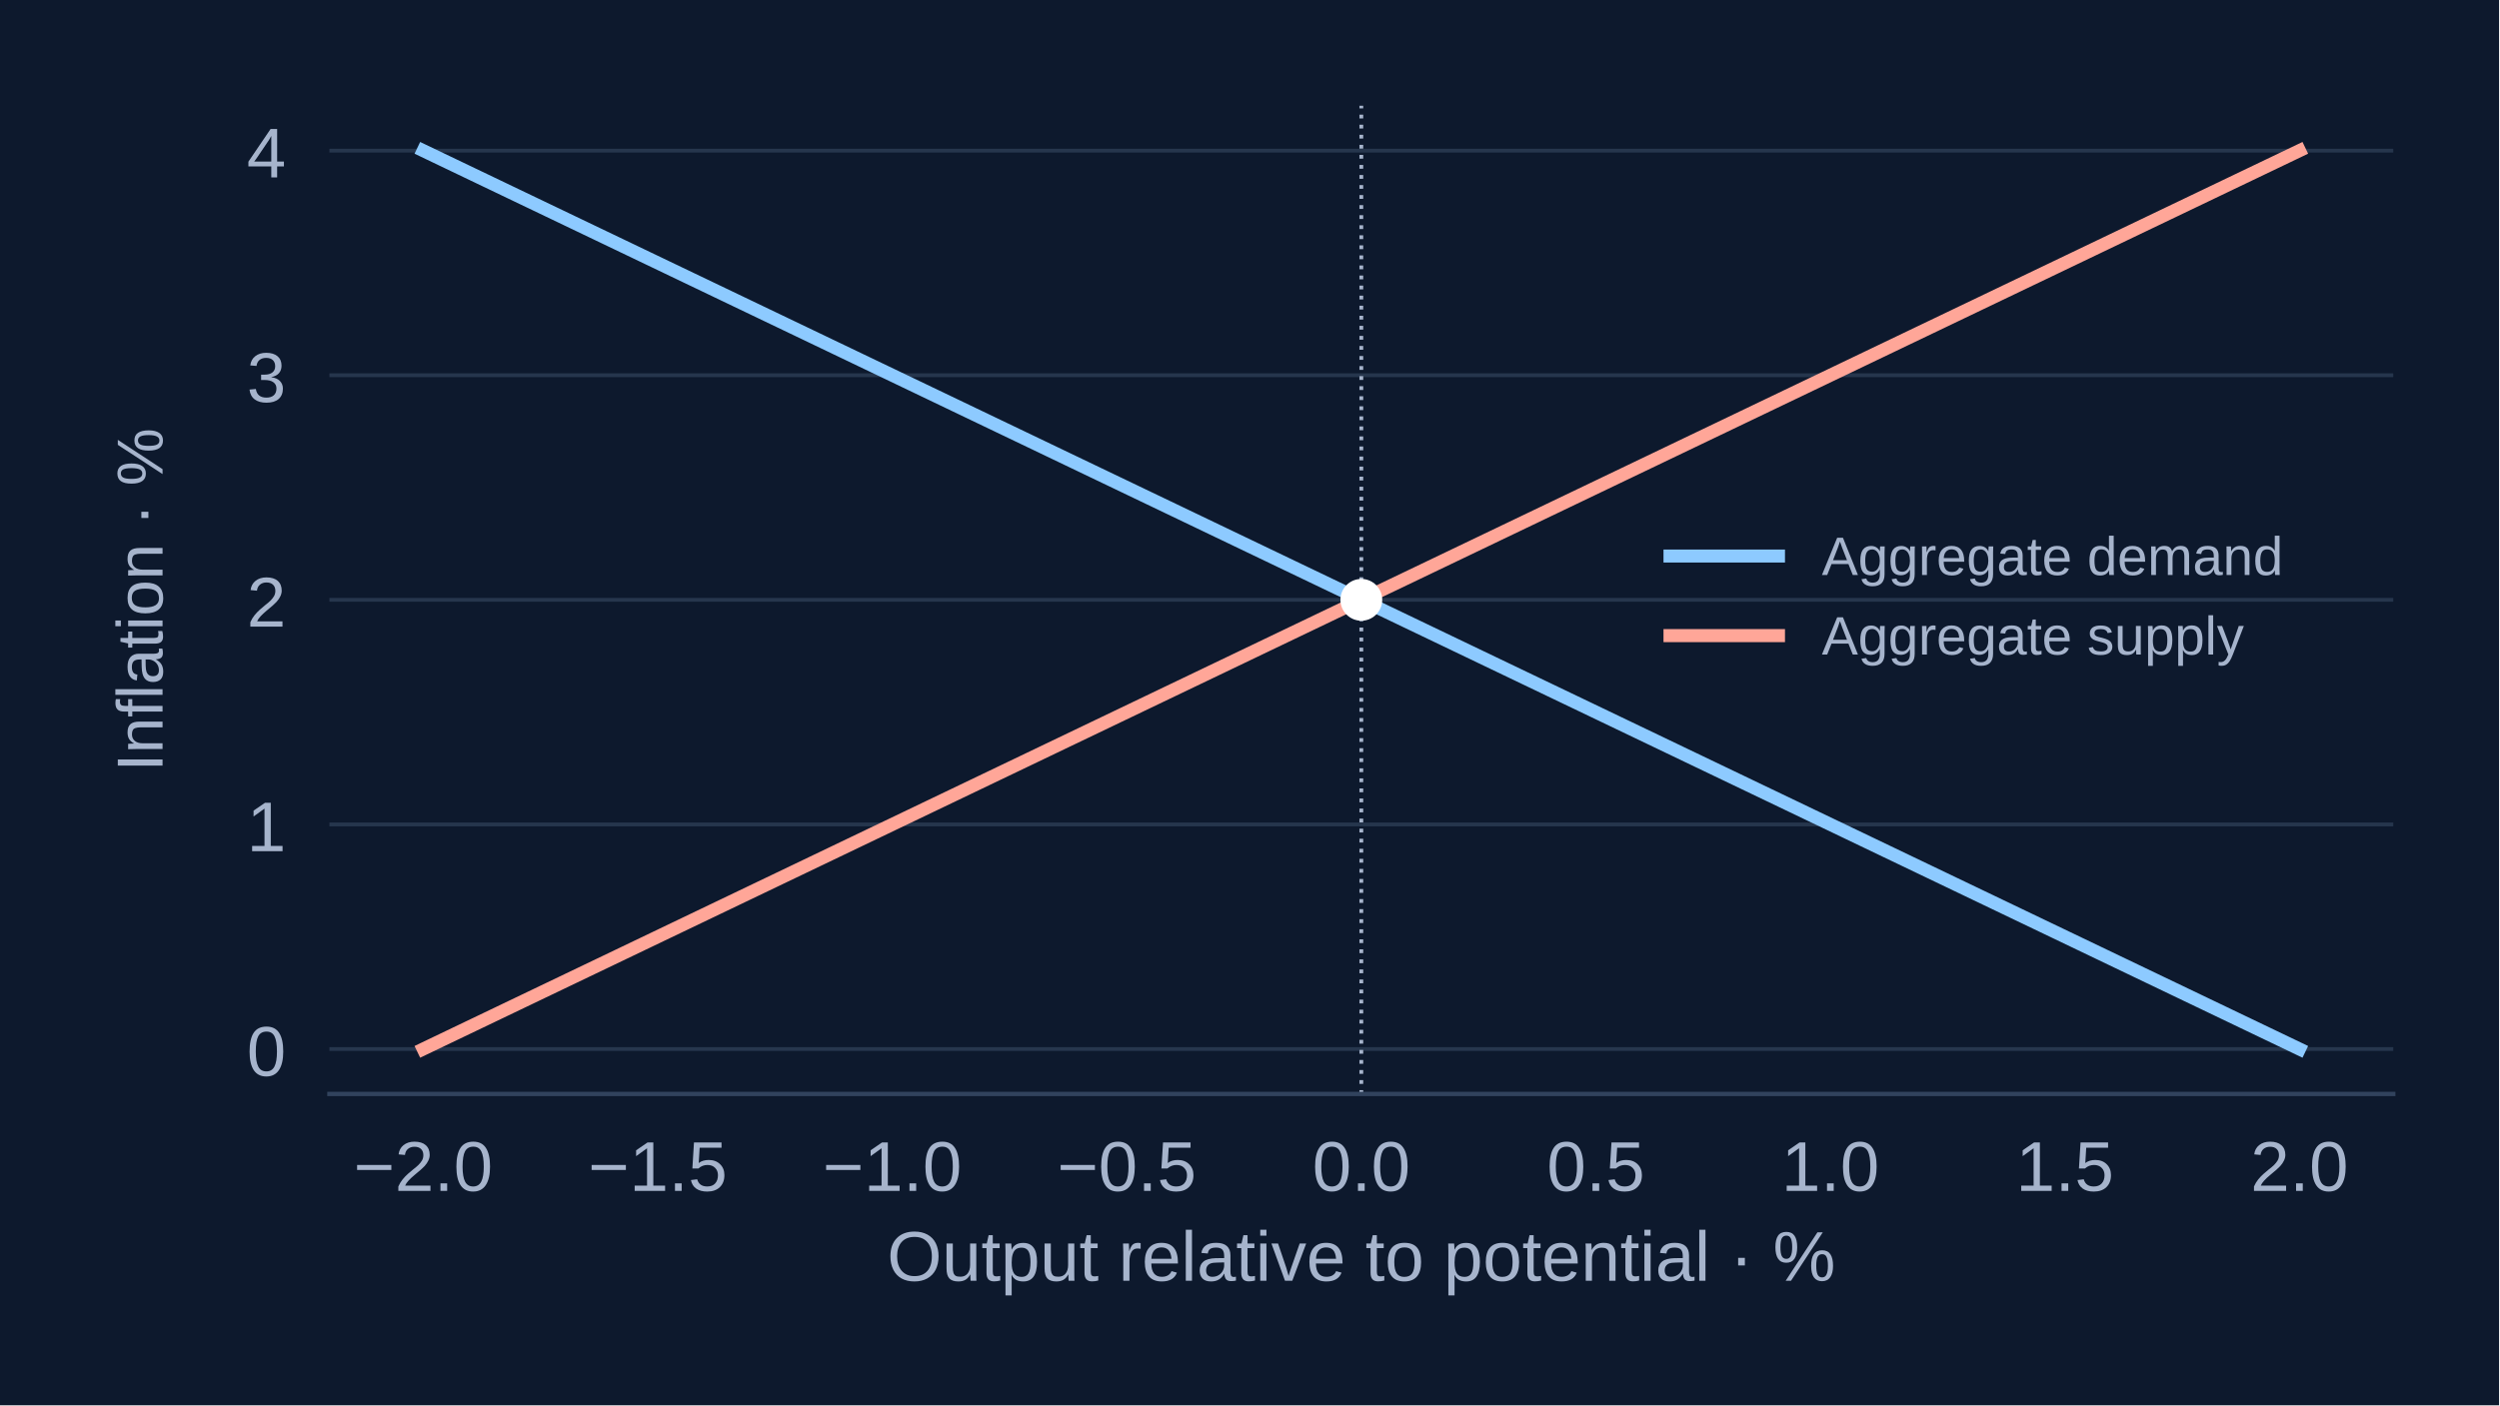
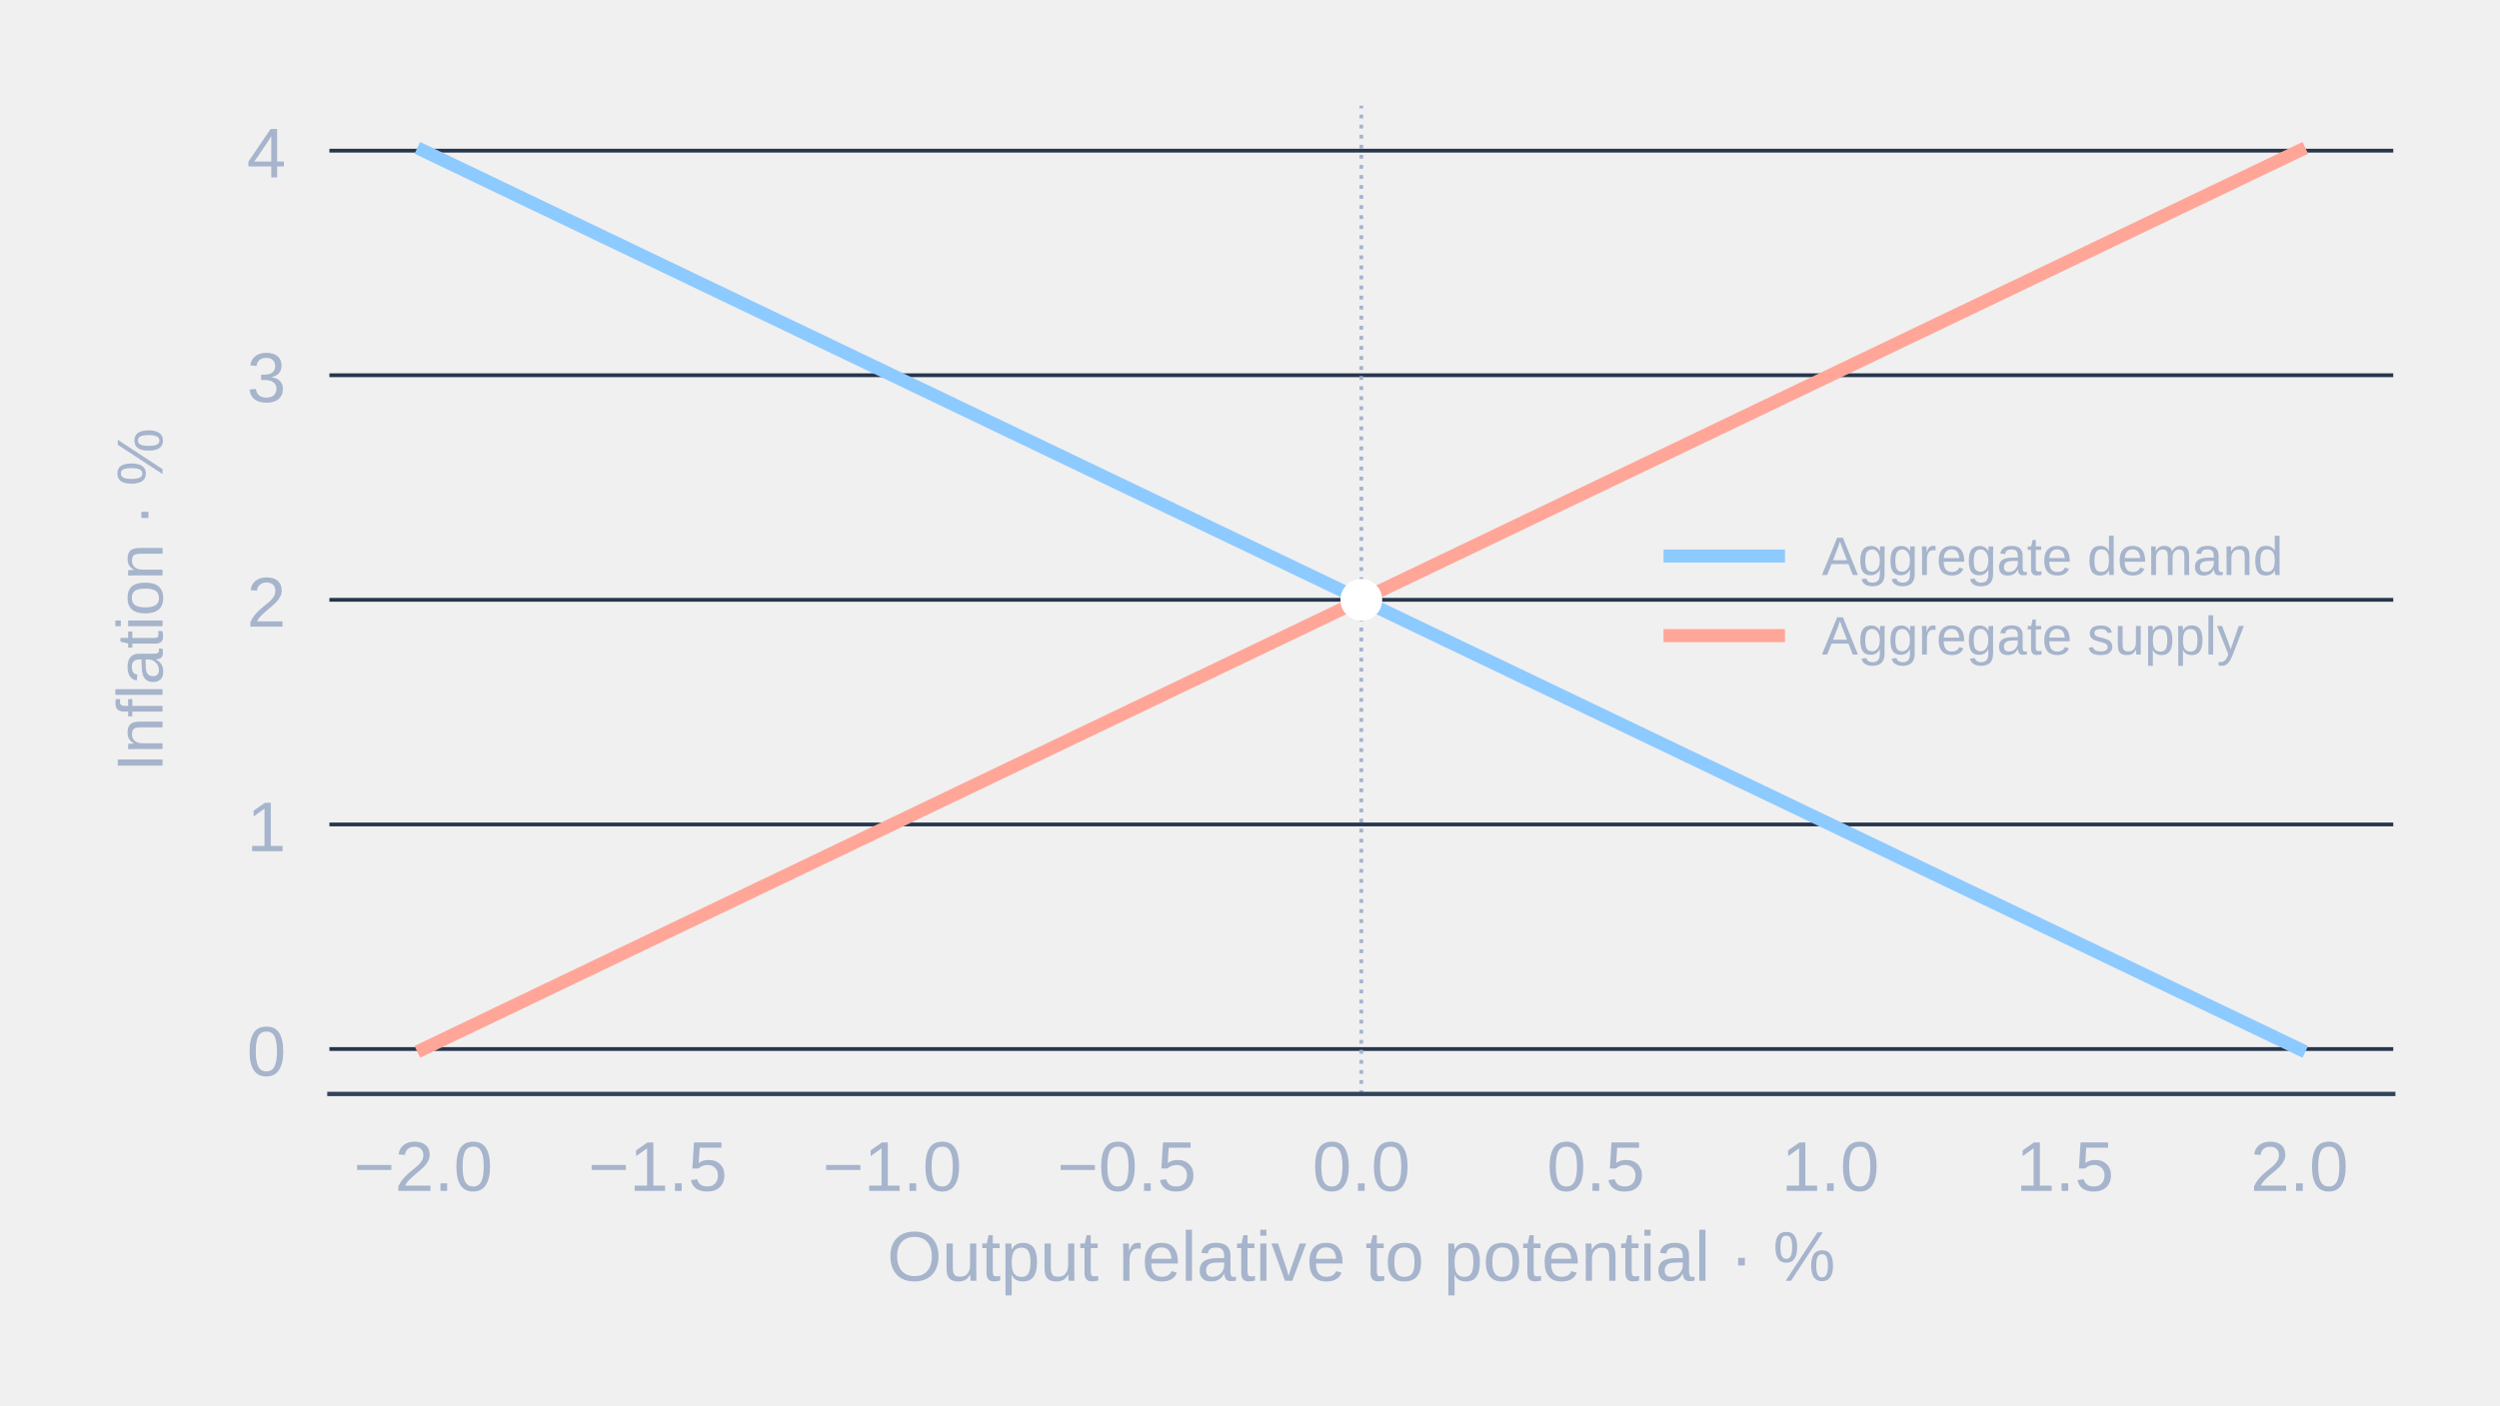
<svg xmlns="http://www.w3.org/2000/svg" xmlns:xlink="http://www.w3.org/1999/xlink" width="460.8pt" height="259.2pt" viewBox="0 0 460.8 259.2" version="1.1">
  <defs>
    <style type="text/css">*{stroke-linejoin: round; stroke-linecap: butt}</style>
  </defs>
  <g id="figure_1">
    <g id="patch_1">
-       <path d="M 0 259.2 L 460.8 259.2 L 460.8 0 L 0 0 z " style="fill: #0d192d" />
+       <path d="M 0 259.2 L 460.8 259.2 L 460.8 0 L 0 0 L 0 259.2 z " style="fill: none" />
    </g>
    <g id="axes_1">
      <g id="patch_2">
-         <path d="M 60.74 201.78 L 441.3 201.78 L 441.3 19.5 L 60.74 19.5 z " style="fill: #0d192d" />
+         <path d="M 60.74 201.78 L 441.3 201.78 L 441.3 19.5 L 60.74 19.5 L 60.74 201.78 z " style="fill: none" />
      </g>
      <g id="matplotlib.axis_1">
        <g id="xtick_1">
          <g id="line2d_1" />
          <g id="text_1">
            <text style="font-size: 13px; font-family: Arial, sans-serif; text-anchor: middle; fill: #a6b4cc" x="78.038" y="219.658" transform="rotate(-0 78.03818 219.658)">−2.0</text>
          </g>
        </g>
        <g id="xtick_2">
          <g id="line2d_2" />
          <g id="text_2">
            <text style="font-size: 13px; font-family: Arial, sans-serif; text-anchor: middle; fill: #a6b4cc" x="121.284" y="219.658" transform="rotate(-0 121.2836 219.658)">−1.5</text>
          </g>
        </g>
        <g id="xtick_3">
          <g id="line2d_3" />
          <g id="text_3">
            <text style="font-size: 13px; font-family: Arial, sans-serif; text-anchor: middle; fill: #a6b4cc" x="164.529" y="219.658" transform="rotate(-0 164.5291 219.658)">−1.0</text>
          </g>
        </g>
        <g id="xtick_4">
          <g id="line2d_4" />
          <g id="text_4">
            <text style="font-size: 13px; font-family: Arial, sans-serif; text-anchor: middle; fill: #a6b4cc" x="207.775" y="219.658" transform="rotate(-0 207.7745 219.658)">−0.5</text>
          </g>
        </g>
        <g id="xtick_5">
          <g id="line2d_5" />
          <g id="text_5">
            <text style="font-size: 13px; font-family: Arial, sans-serif; text-anchor: middle; fill: #a6b4cc" x="251.02" y="219.658" transform="rotate(-0 251.02 219.658)">0.0</text>
          </g>
        </g>
        <g id="xtick_6">
          <g id="line2d_6" />
          <g id="text_6">
            <text style="font-size: 13px; font-family: Arial, sans-serif; text-anchor: middle; fill: #a6b4cc" x="294.265" y="219.658" transform="rotate(-0 294.2655 219.658)">0.5</text>
          </g>
        </g>
        <g id="xtick_7">
          <g id="line2d_7" />
          <g id="text_7">
            <text style="font-size: 13px; font-family: Arial, sans-serif; text-anchor: middle; fill: #a6b4cc" x="337.511" y="219.658" transform="rotate(-0 337.5109 219.658)">1.0</text>
          </g>
        </g>
        <g id="xtick_8">
          <g id="line2d_8" />
          <g id="text_8">
            <text style="font-size: 13px; font-family: Arial, sans-serif; text-anchor: middle; fill: #a6b4cc" x="380.756" y="219.658" transform="rotate(-0 380.7564 219.658)">1.5</text>
          </g>
        </g>
        <g id="xtick_9">
          <g id="line2d_9" />
          <g id="text_9">
            <text style="font-size: 13px; font-family: Arial, sans-serif; text-anchor: middle; fill: #a6b4cc" x="424.002" y="219.658" transform="rotate(-0 424.0018 219.658)">2.0</text>
          </g>
        </g>
        <g id="text_10">
          <text style="font-size: 13px; font-family: Arial, sans-serif; text-anchor: middle; fill: #a6b4cc" x="251.02" y="236.24" transform="rotate(-0 251.02 236.2395)">Output relative to potential · %</text>
        </g>
      </g>
      <g id="matplotlib.axis_2">
        <g id="ytick_1">
          <g id="line2d_10">
-             <path d="M 60.74 193.495 L 441.3 193.495 " clip-path="url(#p949d420c63)" style="fill: none; stroke: #26364d; stroke-width: 0.7; stroke-linecap: square" />
+             <path d="M 60.74 193.495 L 441.3 193.495 " clip-path="url(#p146af5a690)" style="fill: none; stroke: #26364d; stroke-width: 0.7; stroke-linecap: square" />
          </g>
          <g id="line2d_11" />
          <g id="text_11">
            <text style="font-size: 13px; font-family: Arial, sans-serif; text-anchor: end; fill: #a6b4cc" x="52.74" y="198.434" transform="rotate(-0 52.74 198.4335)">0</text>
          </g>
        </g>
        <g id="ytick_2">
          <g id="line2d_12">
-             <path d="M 60.74 152.067 L 441.3 152.067 " clip-path="url(#p949d420c63)" style="fill: none; stroke: #26364d; stroke-width: 0.7; stroke-linecap: square" />
+             <path d="M 60.74 152.067 L 441.3 152.067 " clip-path="url(#p146af5a690)" style="fill: none; stroke: #26364d; stroke-width: 0.7; stroke-linecap: square" />
          </g>
          <g id="line2d_13" />
          <g id="text_12">
            <text style="font-size: 13px; font-family: Arial, sans-serif; text-anchor: end; fill: #a6b4cc" x="52.74" y="157.006" transform="rotate(-0 52.74 157.0063)">1</text>
          </g>
        </g>
        <g id="ytick_3">
          <g id="line2d_14">
-             <path d="M 60.74 110.64 L 441.3 110.64 " clip-path="url(#p949d420c63)" style="fill: none; stroke: #26364d; stroke-width: 0.7; stroke-linecap: square" />
+             <path d="M 60.74 110.64 L 441.3 110.64 " clip-path="url(#p146af5a690)" style="fill: none; stroke: #26364d; stroke-width: 0.7; stroke-linecap: square" />
          </g>
          <g id="line2d_15" />
          <g id="text_13">
            <text style="font-size: 13px; font-family: Arial, sans-serif; text-anchor: end; fill: #a6b4cc" x="52.74" y="115.579" transform="rotate(-0 52.74 115.579)">2</text>
          </g>
        </g>
        <g id="ytick_4">
          <g id="line2d_16">
-             <path d="M 60.74 69.213 L 441.3 69.213 " clip-path="url(#p949d420c63)" style="fill: none; stroke: #26364d; stroke-width: 0.7; stroke-linecap: square" />
+             <path d="M 60.74 69.213 L 441.3 69.213 " clip-path="url(#p146af5a690)" style="fill: none; stroke: #26364d; stroke-width: 0.7; stroke-linecap: square" />
          </g>
          <g id="line2d_17" />
          <g id="text_14">
            <text style="font-size: 13px; font-family: Arial, sans-serif; text-anchor: end; fill: #a6b4cc" x="52.74" y="74.152" transform="rotate(-0 52.74 74.15171)">3</text>
          </g>
        </g>
        <g id="ytick_5">
          <g id="line2d_18">
-             <path d="M 60.74 27.785 L 441.3 27.785 " clip-path="url(#p949d420c63)" style="fill: none; stroke: #26364d; stroke-width: 0.7; stroke-linecap: square" />
+             <path d="M 60.74 27.785 L 441.3 27.785 " clip-path="url(#p146af5a690)" style="fill: none; stroke: #26364d; stroke-width: 0.7; stroke-linecap: square" />
          </g>
          <g id="line2d_19" />
          <g id="text_15">
            <text style="font-size: 13px; font-family: Arial, sans-serif; text-anchor: end; fill: #a6b4cc" x="52.74" y="32.724" transform="rotate(-0 52.74 32.72444)">4</text>
          </g>
        </g>
        <g id="text_16">
          <text style="font-size: 12px; font-family: Arial, sans-serif; text-anchor: middle; fill: #a6b4cc" x="29.973" y="110.64" transform="rotate(-90 29.97312 110.64)">Inflation · %</text>
        </g>
      </g>
      <g id="line2d_20">
-         <path d="M 78.038 27.785 L 81.498 29.443 L 84.957 31.1 L 88.417 32.757 L 91.877 34.414 L 95.336 36.071 L 98.796 37.728 L 102.256 39.385 L 105.715 41.042 L 109.175 42.699 L 112.635 44.356 L 116.094 46.013 L 119.554 47.671 L 123.013 49.328 L 126.473 50.985 L 129.933 52.642 L 133.392 54.299 L 136.852 55.956 L 140.312 57.613 L 143.771 59.27 L 147.231 60.927 L 150.691 62.584 L 154.15 64.241 L 157.61 65.899 L 161.069 67.556 L 164.529 69.213 L 167.989 70.87 L 171.448 72.527 L 174.908 74.184 L 178.368 75.841 L 181.827 77.498 L 185.287 79.155 L 188.747 80.812 L 192.206 82.469 L 195.666 84.127 L 199.125 85.784 L 202.585 87.441 L 206.045 89.098 L 209.504 90.755 L 212.964 92.412 L 216.424 94.069 L 219.883 95.726 L 223.343 97.383 L 226.803 99.04 L 230.262 100.697 L 233.722 102.355 L 237.181 104.012 L 240.641 105.669 L 244.101 107.326 L 247.56 108.983 L 251.02 110.64 L 254.48 112.297 L 257.939 113.954 L 261.399 115.611 L 264.859 117.268 L 268.318 118.925 L 271.778 120.583 L 275.237 122.24 L 278.697 123.897 L 282.157 125.554 L 285.616 127.211 L 289.076 128.868 L 292.536 130.525 L 295.995 132.182 L 299.455 133.839 L 302.915 135.496 L 306.374 137.153 L 309.834 138.811 L 313.293 140.468 L 316.753 142.125 L 320.213 143.782 L 323.672 145.439 L 327.132 147.096 L 330.592 148.753 L 334.051 150.41 L 337.511 152.067 L 340.971 153.724 L 344.43 155.381 L 347.89 157.039 L 351.349 158.696 L 354.809 160.353 L 358.269 162.01 L 361.728 163.667 L 365.188 165.324 L 368.648 166.981 L 372.107 168.638 L 375.567 170.295 L 379.027 171.952 L 382.486 173.609 L 385.946 175.267 L 389.405 176.924 L 392.865 178.581 L 396.325 180.238 L 399.784 181.895 L 403.244 183.552 L 406.704 185.209 L 410.163 186.866 L 413.623 188.523 L 417.083 190.18 L 420.542 191.837 L 424.002 193.495 " clip-path="url(#p949d420c63)" style="fill: none; stroke: #8dcaff; stroke-width: 2.4; stroke-linecap: square" />
+         <path d="M 78.038 27.785 L 81.498 29.443 L 84.957 31.1 L 88.417 32.757 L 91.877 34.414 L 95.336 36.071 L 98.796 37.728 L 102.256 39.385 L 105.715 41.042 L 109.175 42.699 L 112.635 44.356 L 116.094 46.013 L 119.554 47.671 L 123.013 49.328 L 126.473 50.985 L 129.933 52.642 L 133.392 54.299 L 136.852 55.956 L 140.312 57.613 L 143.771 59.27 L 147.231 60.927 L 150.691 62.584 L 154.15 64.241 L 157.61 65.899 L 161.069 67.556 L 164.529 69.213 L 167.989 70.87 L 171.448 72.527 L 174.908 74.184 L 178.368 75.841 L 181.827 77.498 L 185.287 79.155 L 188.747 80.812 L 192.206 82.469 L 195.666 84.127 L 199.125 85.784 L 202.585 87.441 L 206.045 89.098 L 209.504 90.755 L 212.964 92.412 L 216.424 94.069 L 219.883 95.726 L 223.343 97.383 L 226.803 99.04 L 230.262 100.697 L 233.722 102.355 L 237.181 104.012 L 240.641 105.669 L 244.101 107.326 L 247.56 108.983 L 251.02 110.64 L 254.48 112.297 L 257.939 113.954 L 261.399 115.611 L 264.859 117.268 L 268.318 118.925 L 271.778 120.583 L 275.237 122.24 L 278.697 123.897 L 282.157 125.554 L 285.616 127.211 L 289.076 128.868 L 292.536 130.525 L 295.995 132.182 L 299.455 133.839 L 302.915 135.496 L 306.374 137.153 L 309.834 138.811 L 313.293 140.468 L 316.753 142.125 L 320.213 143.782 L 323.672 145.439 L 327.132 147.096 L 330.592 148.753 L 334.051 150.41 L 337.511 152.067 L 340.971 153.724 L 344.43 155.381 L 347.89 157.039 L 351.349 158.696 L 354.809 160.353 L 358.269 162.01 L 361.728 163.667 L 365.188 165.324 L 368.648 166.981 L 372.107 168.638 L 375.567 170.295 L 379.027 171.952 L 382.486 173.609 L 385.946 175.267 L 389.405 176.924 L 392.865 178.581 L 396.325 180.238 L 399.784 181.895 L 403.244 183.552 L 406.704 185.209 L 410.163 186.866 L 413.623 188.523 L 417.083 190.18 L 420.542 191.837 L 424.002 193.495 " clip-path="url(#p146af5a690)" style="fill: none; stroke: #8dcaff; stroke-width: 2.4; stroke-linecap: square" />
      </g>
      <g id="line2d_21">
-         <path d="M 78.038 193.495 L 81.498 191.837 L 84.957 190.18 L 88.417 188.523 L 91.877 186.866 L 95.336 185.209 L 98.796 183.552 L 102.256 181.895 L 105.715 180.238 L 109.175 178.581 L 112.635 176.924 L 116.094 175.267 L 119.554 173.609 L 123.013 171.952 L 126.473 170.295 L 129.933 168.638 L 133.392 166.981 L 136.852 165.324 L 140.312 163.667 L 143.771 162.01 L 147.231 160.353 L 150.691 158.696 L 154.15 157.039 L 157.61 155.381 L 161.069 153.724 L 164.529 152.067 L 167.989 150.41 L 171.448 148.753 L 174.908 147.096 L 178.368 145.439 L 181.827 143.782 L 185.287 142.125 L 188.747 140.468 L 192.206 138.811 L 195.666 137.153 L 199.125 135.496 L 202.585 133.839 L 206.045 132.182 L 209.504 130.525 L 212.964 128.868 L 216.424 127.211 L 219.883 125.554 L 223.343 123.897 L 226.803 122.24 L 230.262 120.583 L 233.722 118.925 L 237.181 117.268 L 240.641 115.611 L 244.101 113.954 L 247.56 112.297 L 251.02 110.64 L 254.48 108.983 L 257.939 107.326 L 261.399 105.669 L 264.859 104.012 L 268.318 102.355 L 271.778 100.697 L 275.237 99.04 L 278.697 97.383 L 282.157 95.726 L 285.616 94.069 L 289.076 92.412 L 292.536 90.755 L 295.995 89.098 L 299.455 87.441 L 302.915 85.784 L 306.374 84.127 L 309.834 82.469 L 313.293 80.812 L 316.753 79.155 L 320.213 77.498 L 323.672 75.841 L 327.132 74.184 L 330.592 72.527 L 334.051 70.87 L 337.511 69.213 L 340.971 67.556 L 344.43 65.899 L 347.89 64.241 L 351.349 62.584 L 354.809 60.927 L 358.269 59.27 L 361.728 57.613 L 365.188 55.956 L 368.648 54.299 L 372.107 52.642 L 375.567 50.985 L 379.027 49.328 L 382.486 47.671 L 385.946 46.013 L 389.405 44.356 L 392.865 42.699 L 396.325 41.042 L 399.784 39.385 L 403.244 37.728 L 406.704 36.071 L 410.163 34.414 L 413.623 32.757 L 417.083 31.1 L 420.542 29.443 L 424.002 27.785 " clip-path="url(#p949d420c63)" style="fill: none; stroke: #ffa698; stroke-width: 2.4; stroke-linecap: square" />
+         <path d="M 78.038 193.495 L 81.498 191.837 L 84.957 190.18 L 88.417 188.523 L 91.877 186.866 L 95.336 185.209 L 98.796 183.552 L 102.256 181.895 L 105.715 180.238 L 109.175 178.581 L 112.635 176.924 L 116.094 175.267 L 119.554 173.609 L 123.013 171.952 L 126.473 170.295 L 129.933 168.638 L 133.392 166.981 L 136.852 165.324 L 140.312 163.667 L 143.771 162.01 L 147.231 160.353 L 150.691 158.696 L 154.15 157.039 L 157.61 155.381 L 161.069 153.724 L 164.529 152.067 L 167.989 150.41 L 171.448 148.753 L 174.908 147.096 L 178.368 145.439 L 181.827 143.782 L 185.287 142.125 L 188.747 140.468 L 192.206 138.811 L 195.666 137.153 L 199.125 135.496 L 202.585 133.839 L 206.045 132.182 L 209.504 130.525 L 212.964 128.868 L 216.424 127.211 L 219.883 125.554 L 223.343 123.897 L 226.803 122.24 L 230.262 120.583 L 233.722 118.925 L 237.181 117.268 L 240.641 115.611 L 244.101 113.954 L 247.56 112.297 L 251.02 110.64 L 254.48 108.983 L 257.939 107.326 L 261.399 105.669 L 264.859 104.012 L 268.318 102.355 L 271.778 100.697 L 275.237 99.04 L 278.697 97.383 L 282.157 95.726 L 285.616 94.069 L 289.076 92.412 L 292.536 90.755 L 295.995 89.098 L 299.455 87.441 L 302.915 85.784 L 306.374 84.127 L 309.834 82.469 L 313.293 80.812 L 316.753 79.155 L 320.213 77.498 L 323.672 75.841 L 327.132 74.184 L 330.592 72.527 L 334.051 70.87 L 337.511 69.213 L 340.971 67.556 L 344.43 65.899 L 347.89 64.241 L 351.349 62.584 L 354.809 60.927 L 358.269 59.27 L 361.728 57.613 L 365.188 55.956 L 368.648 54.299 L 372.107 52.642 L 375.567 50.985 L 379.027 49.328 L 382.486 47.671 L 385.946 46.013 L 389.405 44.356 L 392.865 42.699 L 396.325 41.042 L 399.784 39.385 L 403.244 37.728 L 406.704 36.071 L 410.163 34.414 L 413.623 32.757 L 417.083 31.1 L 420.542 29.443 L 424.002 27.785 " clip-path="url(#p146af5a690)" style="fill: none; stroke: #ffa698; stroke-width: 2.4; stroke-linecap: square" />
      </g>
      <g id="line2d_22">
-         <path d="M 251.02 201.78 L 251.02 19.5 " clip-path="url(#p949d420c63)" style="fill: none; stroke-dasharray: 0.7,1.155; stroke-dashoffset: 0; stroke: #a6b4cc; stroke-width: 0.7" />
+         <path d="M 251.02 201.78 L 251.02 19.5 " clip-path="url(#p146af5a690)" style="fill: none; stroke-dasharray: 0.7,1.155; stroke-dashoffset: 0; stroke: #a6b4cc; stroke-width: 0.7" />
      </g>
      <g id="patch_3">
        <path d="M 60.74 201.78 L 441.3 201.78 " style="fill: none; stroke: #31435d; stroke-width: 0.8; stroke-linejoin: miter; stroke-linecap: square" />
      </g>
      <g id="PathCollection_1">
        <defs>
-           <path id="m0573957aa9" d="M 0 3.354 C 0.89 3.354 1.743 3.001 2.372 2.372 C 3.001 1.743 3.354 0.89 3.354 0 C 3.354 -0.89 3.001 -1.743 2.372 -2.372 C 1.743 -3.001 0.89 -3.354 0 -3.354 C -0.89 -3.354 -1.743 -3.001 -2.372 -2.372 C -3.001 -1.743 -3.354 -0.89 -3.354 0 C -3.354 0.89 -3.001 1.743 -2.372 2.372 C -1.743 3.001 -0.89 3.354 0 3.354 z " style="stroke: #ffffff" />
+           <path id="mf0e8ab06e7" d="M 0 3.354 C 0.89 3.354 1.743 3.001 2.372 2.372 C 3.001 1.743 3.354 0.89 3.354 0 C 3.354 -0.89 3.001 -1.743 2.372 -2.372 C 1.743 -3.001 0.89 -3.354 0 -3.354 C -0.89 -3.354 -1.743 -3.001 -2.372 -2.372 C -3.001 -1.743 -3.354 -0.89 -3.354 0 C -3.354 0.89 -3.001 1.743 -2.372 2.372 C -1.743 3.001 -0.89 3.354 0 3.354 z " style="stroke: #ffffff" />
        </defs>
-         <g clip-path="url(#p949d420c63)">
-           <use xlink:href="#m0573957aa9" x="251.02" y="110.64" style="fill: #ffffff; stroke: #ffffff" />
+         <g clip-path="url(#p146af5a690)">
+           <use xlink:href="#mf0e8ab06e7" x="251.02" y="110.64" style="fill: #ffffff; stroke: #ffffff" />
        </g>
      </g>
      <g id="legend_1">
        <g id="line2d_23">
          <path d="M 307.939 102.56 L 317.939 102.56 L 327.939 102.56 " style="fill: none; stroke: #8dcaff; stroke-width: 2.4; stroke-linecap: square" />
        </g>
        <g id="text_17">
          <text style="font-size: 10px; font-family: Arial, sans-serif; text-anchor: start; fill: #a6b4cc" x="335.939" y="106.06" transform="rotate(-0 335.9391 106.0603)">Aggregate demand</text>
        </g>
        <g id="line2d_24">
          <path d="M 307.939 117.238 L 317.939 117.238 L 327.939 117.238 " style="fill: none; stroke: #ffa698; stroke-width: 2.4; stroke-linecap: square" />
        </g>
        <g id="text_18">
          <text style="font-size: 10px; font-family: Arial, sans-serif; text-anchor: start; fill: #a6b4cc" x="335.939" y="120.738" transform="rotate(-0 335.9391 120.7384)">Aggregate supply</text>
        </g>
      </g>
    </g>
  </g>
  <defs>
-     <clipPath id="p949d420c63">
+     <clipPath id="p146af5a690">
      <rect x="60.74" y="19.5" width="380.56" height="182.28" />
    </clipPath>
  </defs>
</svg>
